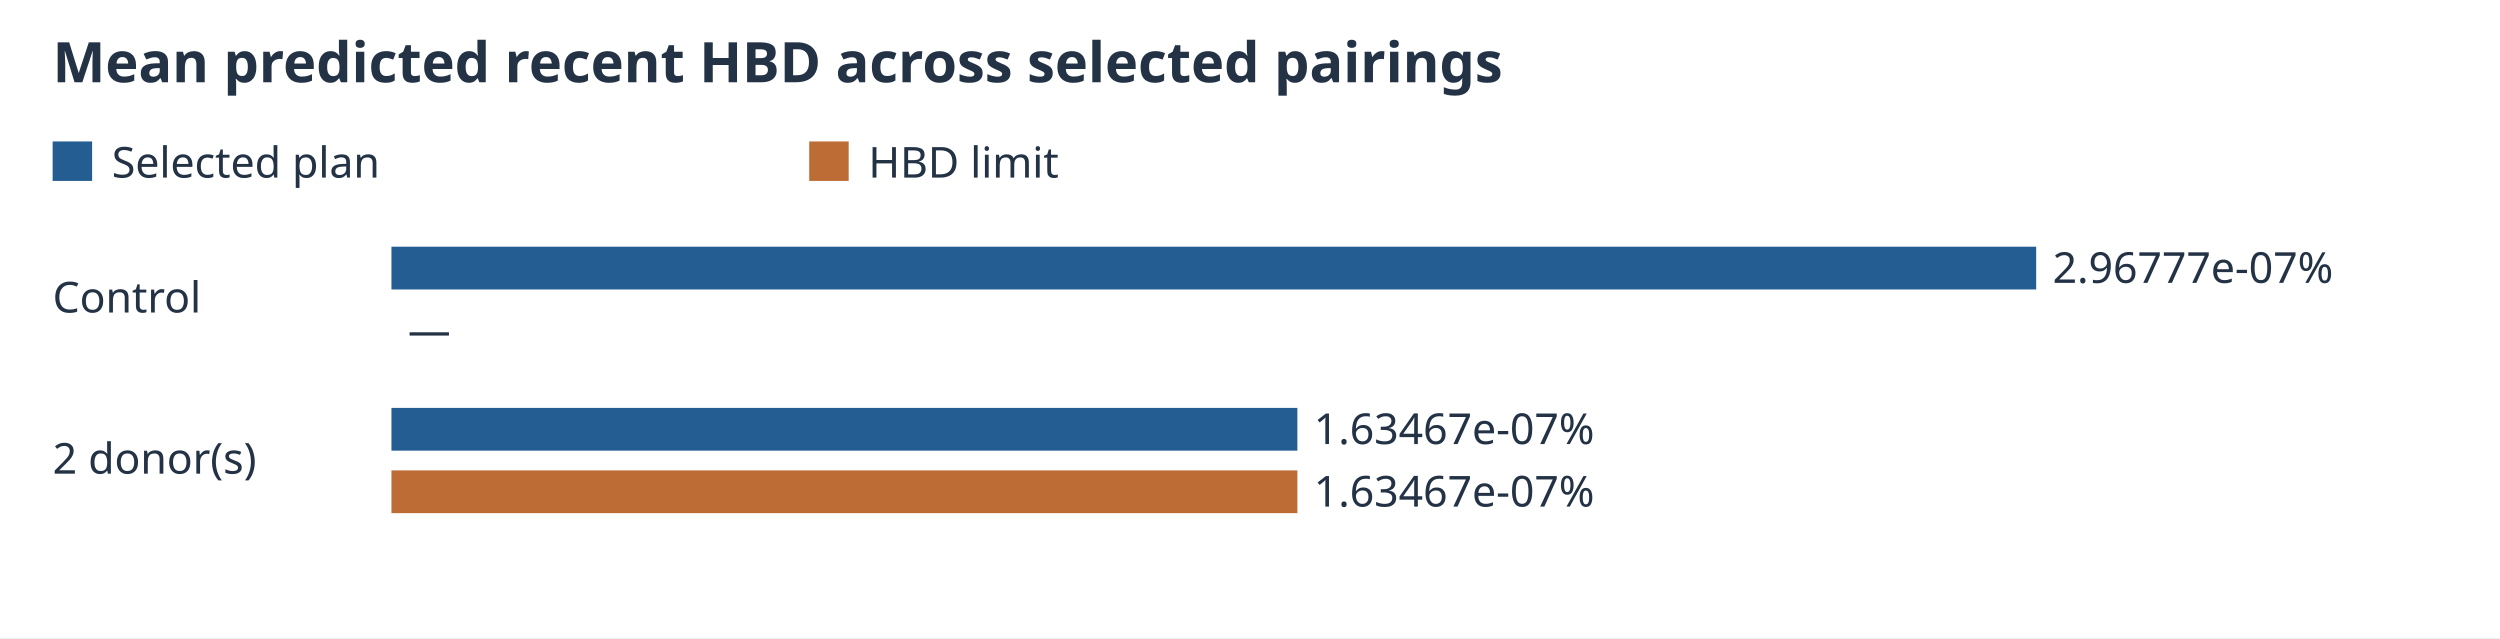
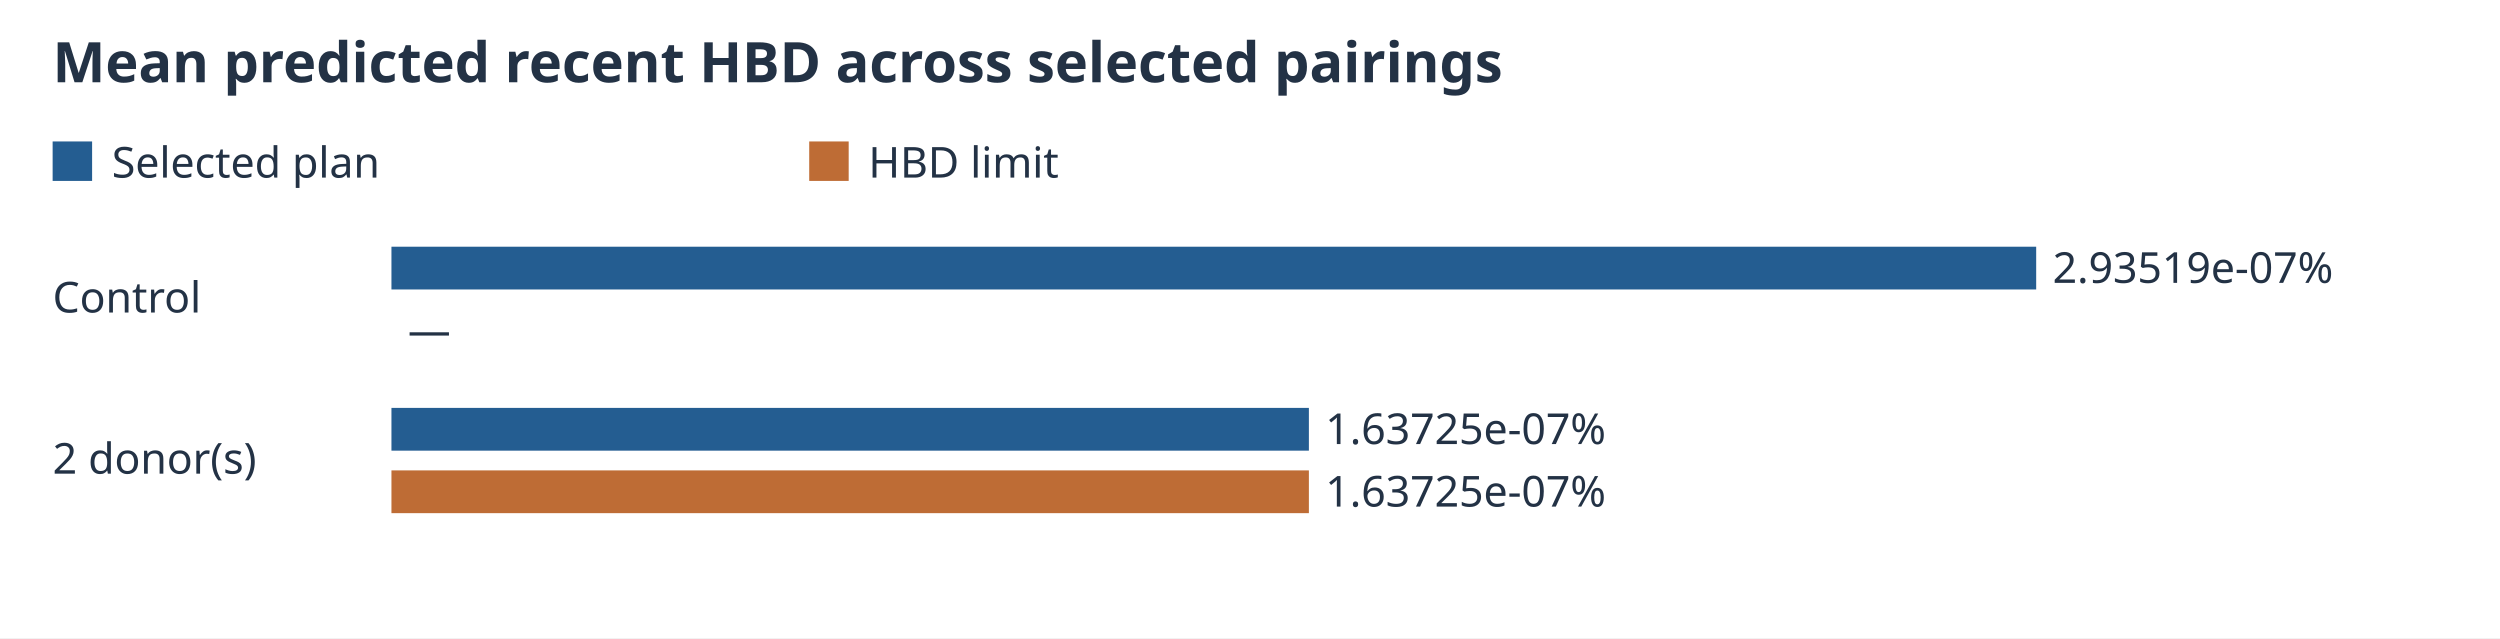
<svg xmlns="http://www.w3.org/2000/svg" viewBox="0 0 760 194" role="img" aria-label="Mean predicted recent HBD across selected pairings">
  <rect width="760" height="194" fill="#fff" />
  <g font-family="system-ui,sans-serif" font-size="13" fill="#233245">
    <text x="16" y="25" font-size="17" font-weight="600">Mean predicted recent HBD across selected pairings</text>
    <rect x="16" y="43" width="12" height="12" fill="#245d91" />
    <text x="34" y="54">Selected plan</text>
    <rect x="246" y="43" width="12" height="12" fill="#be6c35" />
    <text x="264" y="54">HBD limit</text>
    <text x="16" y="95">Control</text>
    <rect x="119" y="75" width="500.000" height="13" fill="#245d91" />
-     <text x="624.000" y="86">2.96777e-07%</text>
+     <text x="624.000" y="86">2.93519e-07%</text>
    <rect x="119" y="94" width="0.000" height="13" fill="#be6c35" />
    <text x="124.000" y="105">—</text>
    <text x="16" y="144">2 donor(s)</text>
-     <rect x="119" y="124" width="275.404" height="13" fill="#245d91" />
-     <text x="399.404" y="135">1.63467e-07%</text>
-     <rect x="119" y="143" width="275.404" height="13" fill="#be6c35" />
-     <text x="399.404" y="154">1.63467e-07%</text>
+     <rect x="119" y="124" width="278.900" height="13" fill="#245d91" />
+     <text x="402.900" y="135">1.63725e-07%</text>
+     <rect x="119" y="143" width="278.900" height="13" fill="#be6c35" />
+     <text x="402.900" y="154">1.63725e-07%</text>
  </g>
</svg>
